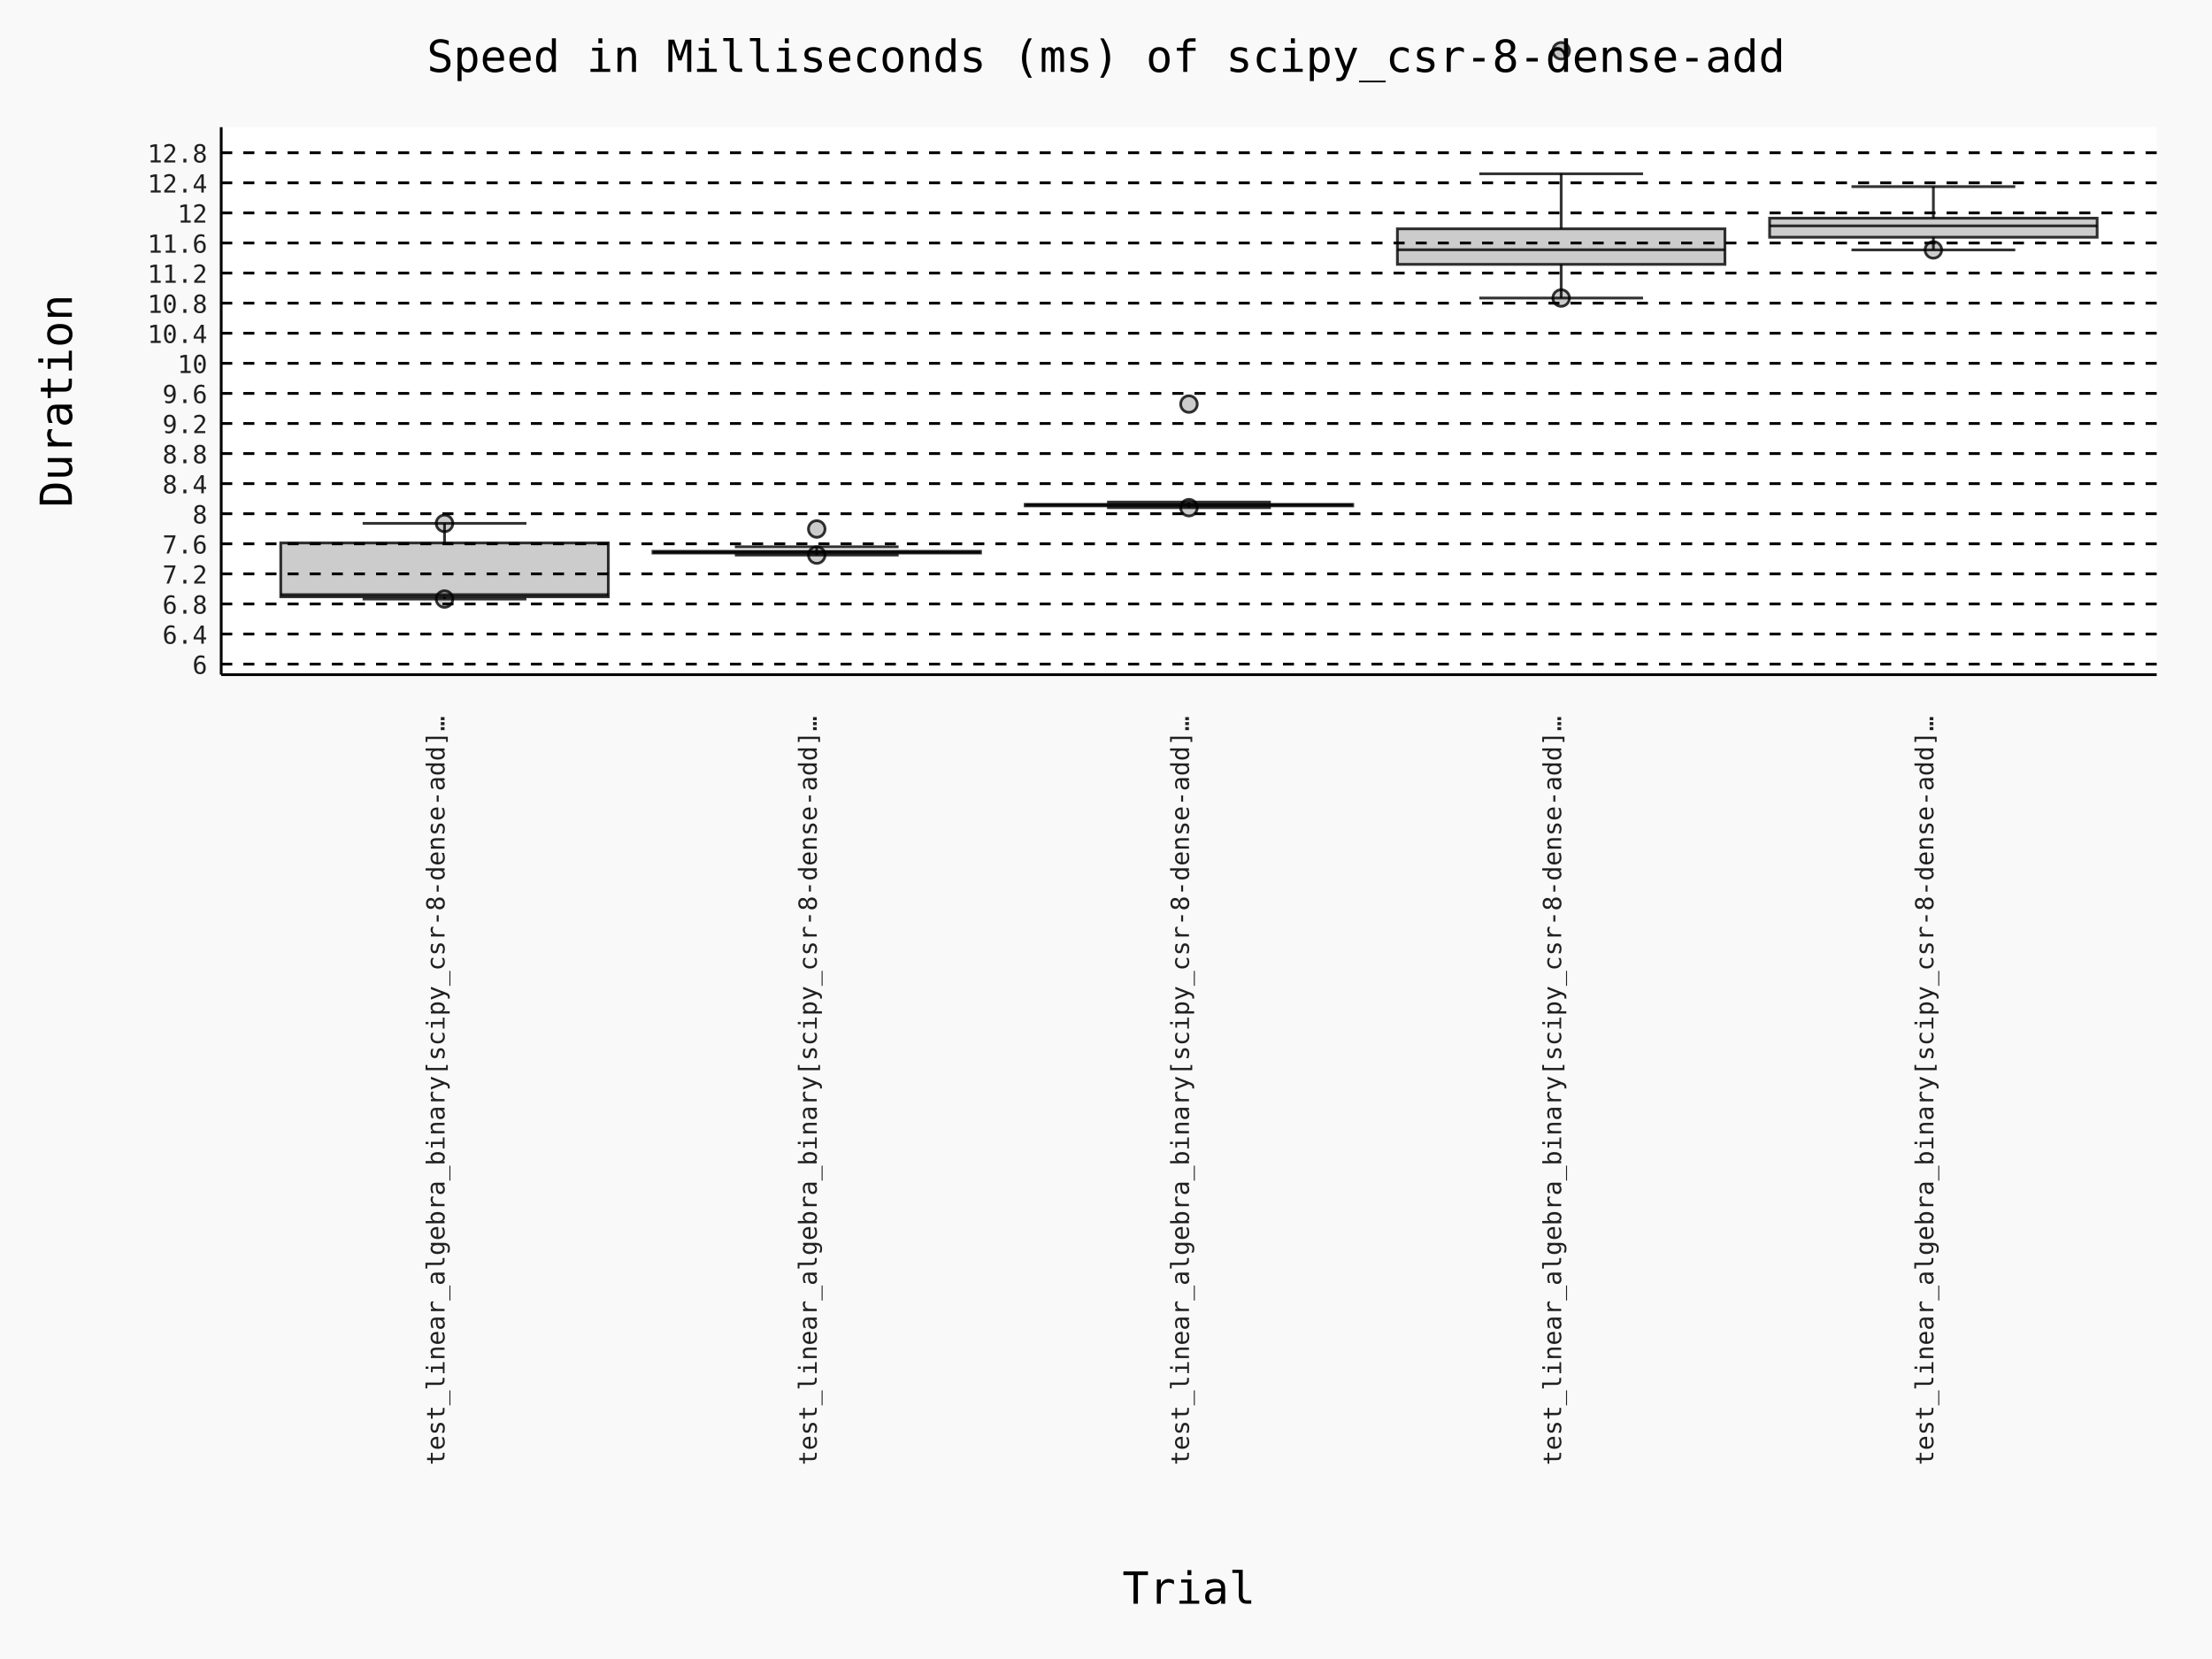
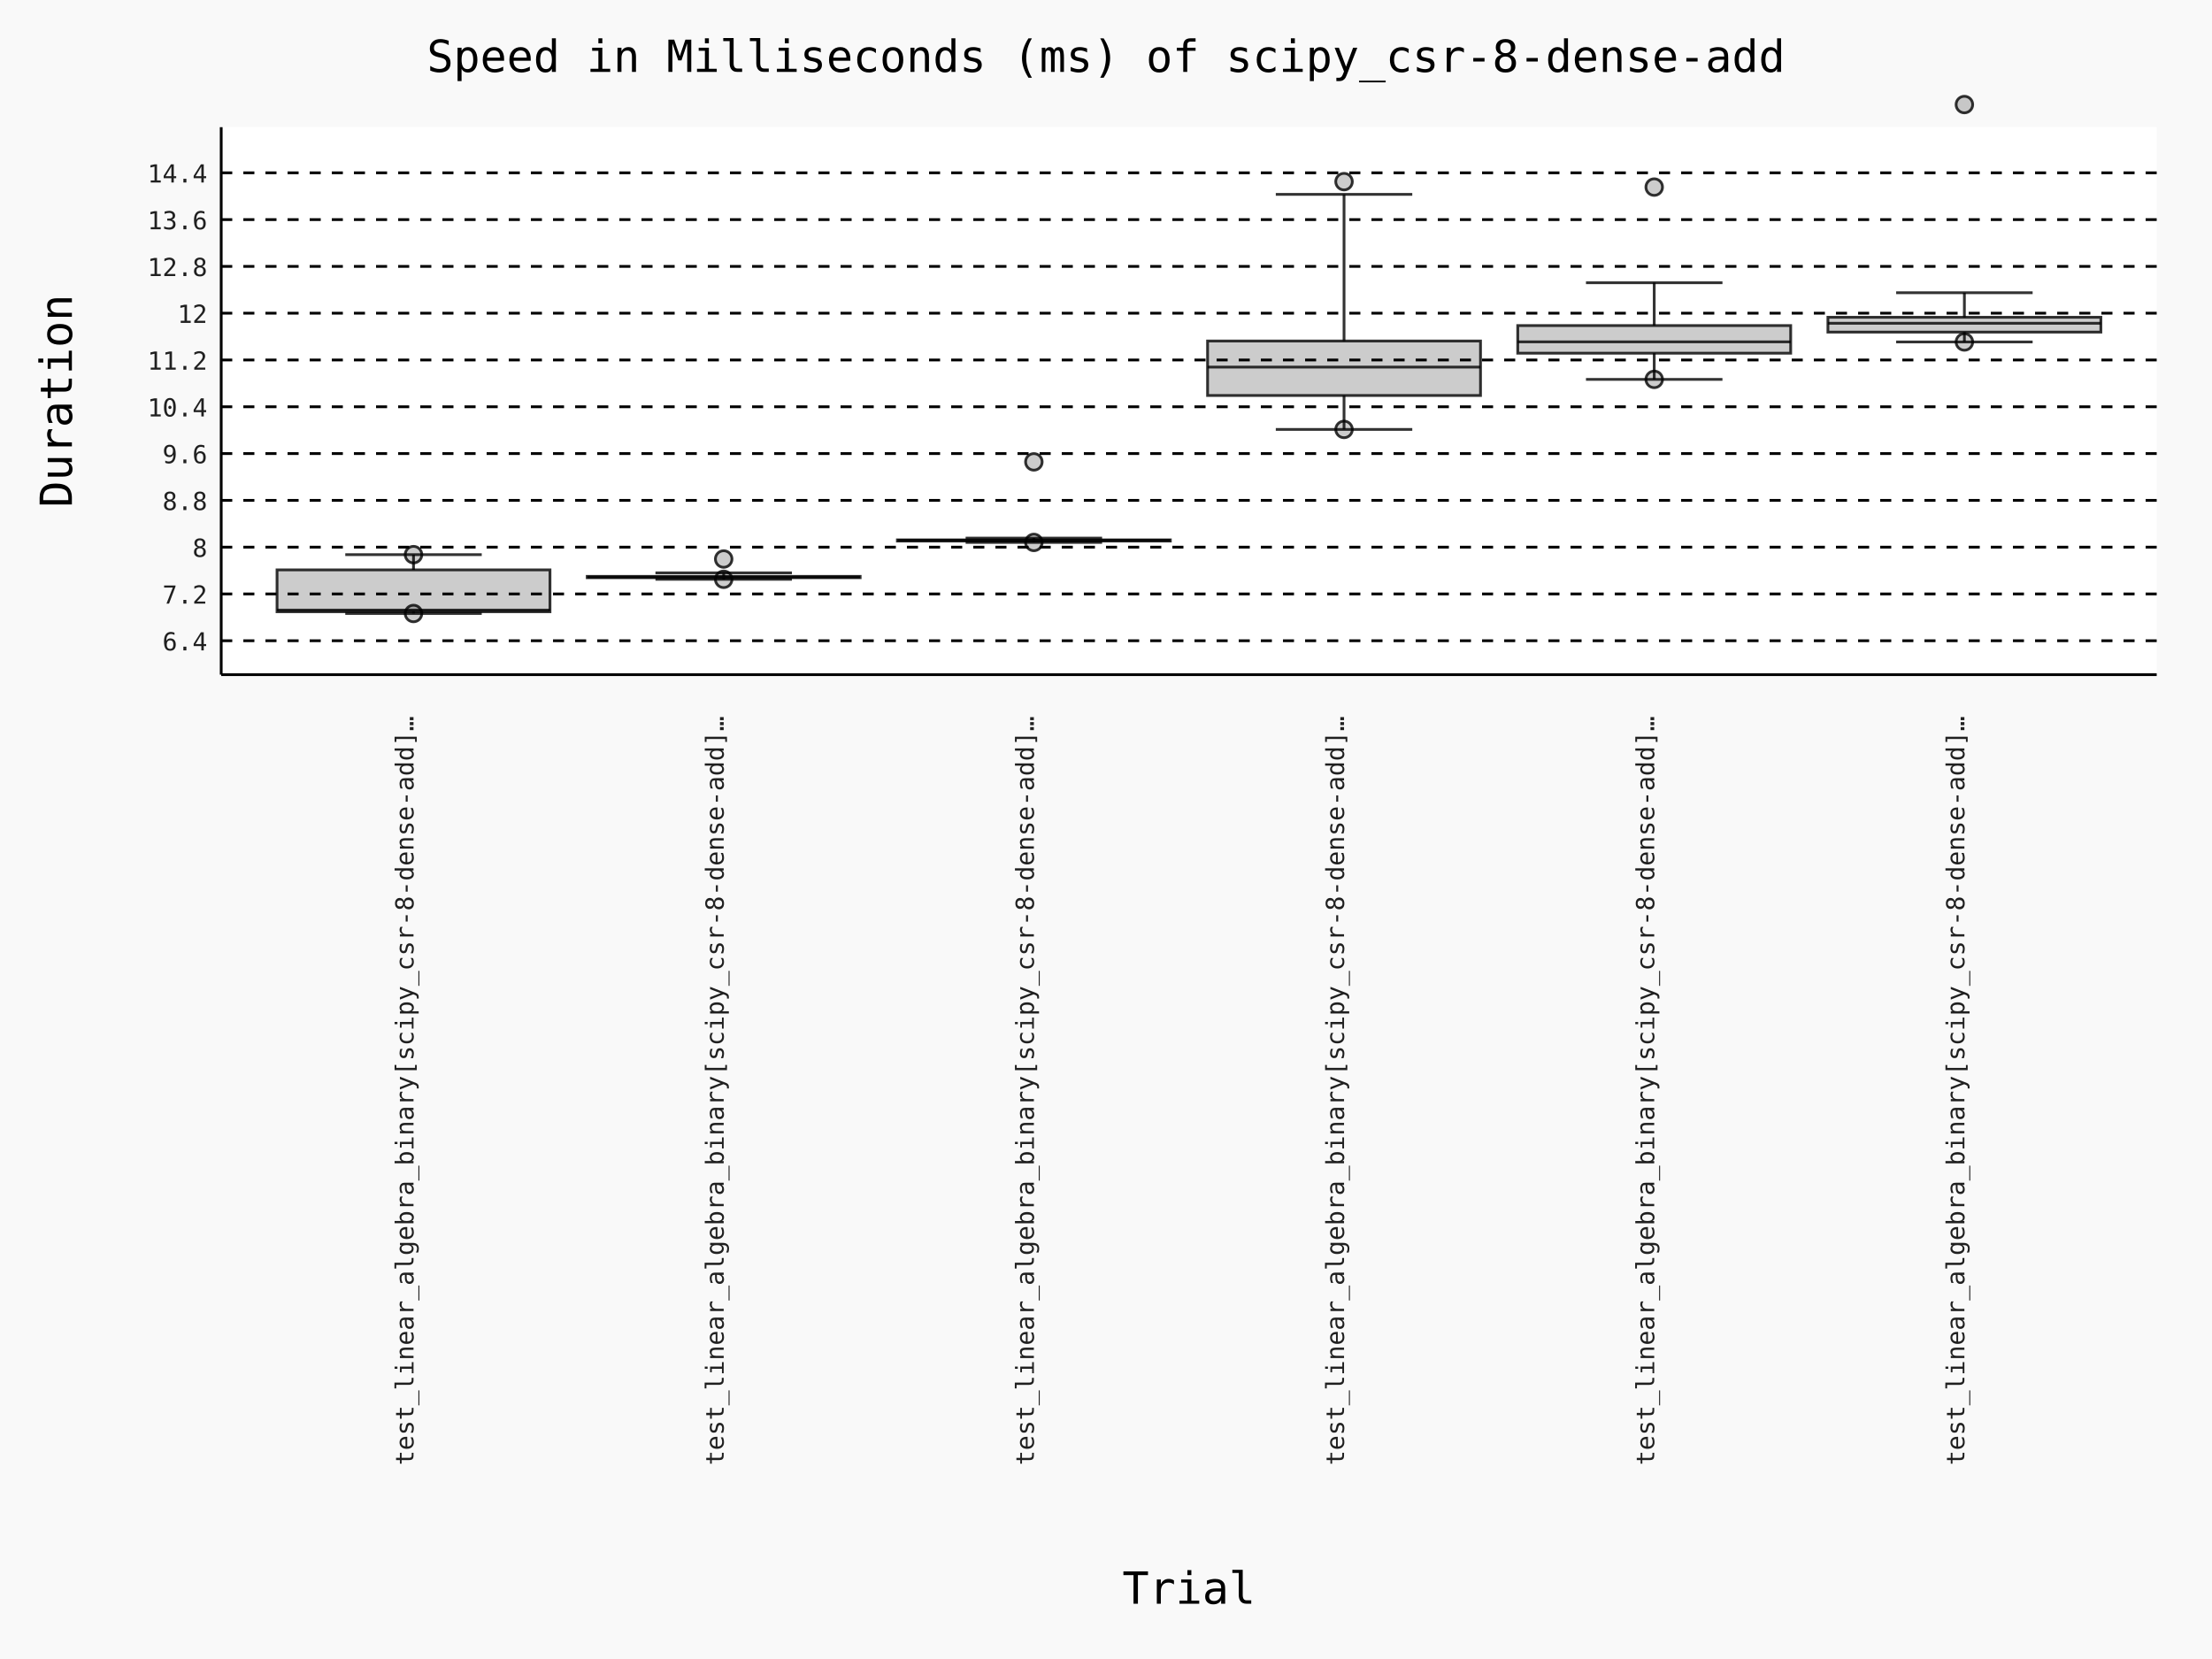
- <svg xmlns="http://www.w3.org/2000/svg" id="chart-2bfce545-e74d-4751-9a75-4105f3dde9dd" class="pygal-chart" viewBox="0 0 800 600">
+ <svg xmlns="http://www.w3.org/2000/svg" id="chart-b280bdcf-bd0f-496b-8252-2ae30cdb4dbc" class="pygal-chart" viewBox="0 0 800 600">
  <defs>
-     <style type="text/css">#chart-2bfce545-e74d-4751-9a75-4105f3dde9dd{-webkit-user-select:none;-webkit-font-smoothing:antialiased;font-family:Consolas,"Deja Vu Sans Mono","Bitstream Vera Sans Mono","Courier New",monospace}#chart-2bfce545-e74d-4751-9a75-4105f3dde9dd .title{font-family:Consolas,"Deja Vu Sans Mono","Bitstream Vera Sans Mono","Courier New",monospace;font-size:16px}#chart-2bfce545-e74d-4751-9a75-4105f3dde9dd .legends .legend text{font-family:Consolas,"Deja Vu Sans Mono","Bitstream Vera Sans Mono","Courier New",monospace;font-size:14px}#chart-2bfce545-e74d-4751-9a75-4105f3dde9dd .axis text{font-family:Consolas,"Deja Vu Sans Mono","Bitstream Vera Sans Mono","Courier New",monospace;font-size:10px}#chart-2bfce545-e74d-4751-9a75-4105f3dde9dd .axis text.major{font-family:Consolas,"Deja Vu Sans Mono","Bitstream Vera Sans Mono","Courier New",monospace;font-size:10px}#chart-2bfce545-e74d-4751-9a75-4105f3dde9dd .text-overlay text.value{font-family:Consolas,"Deja Vu Sans Mono","Bitstream Vera Sans Mono","Courier New",monospace;font-size:16px}#chart-2bfce545-e74d-4751-9a75-4105f3dde9dd .text-overlay text.label{font-family:Consolas,"Deja Vu Sans Mono","Bitstream Vera Sans Mono","Courier New",monospace;font-size:10px}#chart-2bfce545-e74d-4751-9a75-4105f3dde9dd .tooltip{font-family:Consolas,"Deja Vu Sans Mono","Bitstream Vera Sans Mono","Courier New",monospace;font-size:14px}#chart-2bfce545-e74d-4751-9a75-4105f3dde9dd text.no_data{font-family:Consolas,"Deja Vu Sans Mono","Bitstream Vera Sans Mono","Courier New",monospace;font-size:64px}
- #chart-2bfce545-e74d-4751-9a75-4105f3dde9dd{background-color:rgba(249,249,249,1)}#chart-2bfce545-e74d-4751-9a75-4105f3dde9dd path,#chart-2bfce545-e74d-4751-9a75-4105f3dde9dd line,#chart-2bfce545-e74d-4751-9a75-4105f3dde9dd rect,#chart-2bfce545-e74d-4751-9a75-4105f3dde9dd circle{-webkit-transition:150ms;-moz-transition:150ms;transition:150ms}#chart-2bfce545-e74d-4751-9a75-4105f3dde9dd .graph &gt; .background{fill:rgba(249,249,249,1)}#chart-2bfce545-e74d-4751-9a75-4105f3dde9dd .plot &gt; .background{fill:rgba(255,255,255,1)}#chart-2bfce545-e74d-4751-9a75-4105f3dde9dd .graph{fill:rgba(0,0,0,.87)}#chart-2bfce545-e74d-4751-9a75-4105f3dde9dd text.no_data{fill:rgba(0,0,0,1)}#chart-2bfce545-e74d-4751-9a75-4105f3dde9dd .title{fill:rgba(0,0,0,1)}#chart-2bfce545-e74d-4751-9a75-4105f3dde9dd .legends .legend text{fill:rgba(0,0,0,.87)}#chart-2bfce545-e74d-4751-9a75-4105f3dde9dd .legends .legend:hover text{fill:rgba(0,0,0,1)}#chart-2bfce545-e74d-4751-9a75-4105f3dde9dd .axis .line{stroke:rgba(0,0,0,1)}#chart-2bfce545-e74d-4751-9a75-4105f3dde9dd .axis .guide.line{stroke:rgba(0,0,0,.54)}#chart-2bfce545-e74d-4751-9a75-4105f3dde9dd .axis .major.line{stroke:rgba(0,0,0,.87)}#chart-2bfce545-e74d-4751-9a75-4105f3dde9dd .axis text.major{fill:rgba(0,0,0,1)}#chart-2bfce545-e74d-4751-9a75-4105f3dde9dd .axis.y .guides:hover .guide.line,#chart-2bfce545-e74d-4751-9a75-4105f3dde9dd .line-graph .axis.x .guides:hover .guide.line,#chart-2bfce545-e74d-4751-9a75-4105f3dde9dd .stackedline-graph .axis.x .guides:hover .guide.line,#chart-2bfce545-e74d-4751-9a75-4105f3dde9dd .xy-graph .axis.x .guides:hover .guide.line{stroke:rgba(0,0,0,1)}#chart-2bfce545-e74d-4751-9a75-4105f3dde9dd .axis .guides:hover text{fill:rgba(0,0,0,1)}#chart-2bfce545-e74d-4751-9a75-4105f3dde9dd .reactive{fill-opacity:.7;stroke-opacity:.8;stroke-width:1}#chart-2bfce545-e74d-4751-9a75-4105f3dde9dd .ci{stroke:rgba(0,0,0,.87)}#chart-2bfce545-e74d-4751-9a75-4105f3dde9dd .reactive.active,#chart-2bfce545-e74d-4751-9a75-4105f3dde9dd .active .reactive{fill-opacity:.8;stroke-opacity:.9;stroke-width:4}#chart-2bfce545-e74d-4751-9a75-4105f3dde9dd .ci .reactive.active{stroke-width:1.5}#chart-2bfce545-e74d-4751-9a75-4105f3dde9dd .series text{fill:rgba(0,0,0,1)}#chart-2bfce545-e74d-4751-9a75-4105f3dde9dd .tooltip rect{fill:rgba(255,255,255,1);stroke:rgba(0,0,0,1);-webkit-transition:opacity 150ms;-moz-transition:opacity 150ms;transition:opacity 150ms}#chart-2bfce545-e74d-4751-9a75-4105f3dde9dd .tooltip .label{fill:rgba(0,0,0,.87)}#chart-2bfce545-e74d-4751-9a75-4105f3dde9dd .tooltip .label{fill:rgba(0,0,0,.87)}#chart-2bfce545-e74d-4751-9a75-4105f3dde9dd .tooltip .legend{font-size:.8em;fill:rgba(0,0,0,.54)}#chart-2bfce545-e74d-4751-9a75-4105f3dde9dd .tooltip .x_label{font-size:.6em;fill:rgba(0,0,0,1)}#chart-2bfce545-e74d-4751-9a75-4105f3dde9dd .tooltip .xlink{font-size:.5em;text-decoration:underline}#chart-2bfce545-e74d-4751-9a75-4105f3dde9dd .tooltip .value{font-size:1.5em}#chart-2bfce545-e74d-4751-9a75-4105f3dde9dd .bound{font-size:.5em}#chart-2bfce545-e74d-4751-9a75-4105f3dde9dd .max-value{font-size:.75em;fill:rgba(0,0,0,.54)}#chart-2bfce545-e74d-4751-9a75-4105f3dde9dd .map-element{fill:rgba(255,255,255,1);stroke:rgba(0,0,0,.54) !important}#chart-2bfce545-e74d-4751-9a75-4105f3dde9dd .map-element .reactive{fill-opacity:inherit;stroke-opacity:inherit}#chart-2bfce545-e74d-4751-9a75-4105f3dde9dd .color-0,#chart-2bfce545-e74d-4751-9a75-4105f3dde9dd .color-0 a:visited{stroke:#000000;fill:#000000}#chart-2bfce545-e74d-4751-9a75-4105f3dde9dd .color-1,#chart-2bfce545-e74d-4751-9a75-4105f3dde9dd .color-1 a:visited{stroke:#000000;fill:#000000}#chart-2bfce545-e74d-4751-9a75-4105f3dde9dd .color-2,#chart-2bfce545-e74d-4751-9a75-4105f3dde9dd .color-2 a:visited{stroke:#000000;fill:#000000}#chart-2bfce545-e74d-4751-9a75-4105f3dde9dd .color-3,#chart-2bfce545-e74d-4751-9a75-4105f3dde9dd .color-3 a:visited{stroke:#000000;fill:#000000}#chart-2bfce545-e74d-4751-9a75-4105f3dde9dd .color-4,#chart-2bfce545-e74d-4751-9a75-4105f3dde9dd .color-4 a:visited{stroke:#000000;fill:#000000}#chart-2bfce545-e74d-4751-9a75-4105f3dde9dd .text-overlay .color-0 text{fill:white}#chart-2bfce545-e74d-4751-9a75-4105f3dde9dd .text-overlay .color-1 text{fill:white}#chart-2bfce545-e74d-4751-9a75-4105f3dde9dd .text-overlay .color-2 text{fill:white}#chart-2bfce545-e74d-4751-9a75-4105f3dde9dd .text-overlay .color-3 text{fill:white}#chart-2bfce545-e74d-4751-9a75-4105f3dde9dd .text-overlay .color-4 text{fill:white}
- #chart-2bfce545-e74d-4751-9a75-4105f3dde9dd text.no_data{text-anchor:middle}#chart-2bfce545-e74d-4751-9a75-4105f3dde9dd .guide.line{fill:none}#chart-2bfce545-e74d-4751-9a75-4105f3dde9dd .centered{text-anchor:middle}#chart-2bfce545-e74d-4751-9a75-4105f3dde9dd .title{text-anchor:middle}#chart-2bfce545-e74d-4751-9a75-4105f3dde9dd .legends .legend text{fill-opacity:1}#chart-2bfce545-e74d-4751-9a75-4105f3dde9dd .axis.x text{text-anchor:middle}#chart-2bfce545-e74d-4751-9a75-4105f3dde9dd .axis.x:not(.web) text[transform]{text-anchor:start}#chart-2bfce545-e74d-4751-9a75-4105f3dde9dd .axis.x:not(.web) text[transform].backwards{text-anchor:end}#chart-2bfce545-e74d-4751-9a75-4105f3dde9dd .axis.y text{text-anchor:end}#chart-2bfce545-e74d-4751-9a75-4105f3dde9dd .axis.y text[transform].backwards{text-anchor:start}#chart-2bfce545-e74d-4751-9a75-4105f3dde9dd .axis.y2 text{text-anchor:start}#chart-2bfce545-e74d-4751-9a75-4105f3dde9dd .axis.y2 text[transform].backwards{text-anchor:end}#chart-2bfce545-e74d-4751-9a75-4105f3dde9dd .axis .guide.line{stroke-dasharray:4,4;stroke:black}#chart-2bfce545-e74d-4751-9a75-4105f3dde9dd .axis .major.guide.line{stroke-dasharray:6,6;stroke:black}#chart-2bfce545-e74d-4751-9a75-4105f3dde9dd .horizontal .axis.y .guide.line,#chart-2bfce545-e74d-4751-9a75-4105f3dde9dd .horizontal .axis.y2 .guide.line,#chart-2bfce545-e74d-4751-9a75-4105f3dde9dd .vertical .axis.x .guide.line{opacity:0}#chart-2bfce545-e74d-4751-9a75-4105f3dde9dd .horizontal .axis.always_show .guide.line,#chart-2bfce545-e74d-4751-9a75-4105f3dde9dd .vertical .axis.always_show .guide.line{opacity:1 !important}#chart-2bfce545-e74d-4751-9a75-4105f3dde9dd .axis.y .guides:hover .guide.line,#chart-2bfce545-e74d-4751-9a75-4105f3dde9dd .axis.y2 .guides:hover .guide.line,#chart-2bfce545-e74d-4751-9a75-4105f3dde9dd .axis.x .guides:hover .guide.line{opacity:1}#chart-2bfce545-e74d-4751-9a75-4105f3dde9dd .axis .guides:hover text{opacity:1}#chart-2bfce545-e74d-4751-9a75-4105f3dde9dd .nofill{fill:none}#chart-2bfce545-e74d-4751-9a75-4105f3dde9dd .subtle-fill{fill-opacity:.2}#chart-2bfce545-e74d-4751-9a75-4105f3dde9dd .dot{stroke-width:1px;fill-opacity:1;stroke-opacity:1}#chart-2bfce545-e74d-4751-9a75-4105f3dde9dd .dot.active{stroke-width:5px}#chart-2bfce545-e74d-4751-9a75-4105f3dde9dd .dot.negative{fill:transparent}#chart-2bfce545-e74d-4751-9a75-4105f3dde9dd text,#chart-2bfce545-e74d-4751-9a75-4105f3dde9dd tspan{stroke:none !important}#chart-2bfce545-e74d-4751-9a75-4105f3dde9dd .series text.active{opacity:1}#chart-2bfce545-e74d-4751-9a75-4105f3dde9dd .tooltip rect{fill-opacity:.95;stroke-width:.5}#chart-2bfce545-e74d-4751-9a75-4105f3dde9dd .tooltip text{fill-opacity:1}#chart-2bfce545-e74d-4751-9a75-4105f3dde9dd .showable{visibility:hidden}#chart-2bfce545-e74d-4751-9a75-4105f3dde9dd .showable.shown{visibility:visible}#chart-2bfce545-e74d-4751-9a75-4105f3dde9dd .gauge-background{fill:rgba(229,229,229,1);stroke:none}#chart-2bfce545-e74d-4751-9a75-4105f3dde9dd .bg-lines{stroke:rgba(249,249,249,1);stroke-width:2px}
+     <style type="text/css">#chart-b280bdcf-bd0f-496b-8252-2ae30cdb4dbc{-webkit-user-select:none;-webkit-font-smoothing:antialiased;font-family:Consolas,"Deja Vu Sans Mono","Bitstream Vera Sans Mono","Courier New",monospace}#chart-b280bdcf-bd0f-496b-8252-2ae30cdb4dbc .title{font-family:Consolas,"Deja Vu Sans Mono","Bitstream Vera Sans Mono","Courier New",monospace;font-size:16px}#chart-b280bdcf-bd0f-496b-8252-2ae30cdb4dbc .legends .legend text{font-family:Consolas,"Deja Vu Sans Mono","Bitstream Vera Sans Mono","Courier New",monospace;font-size:14px}#chart-b280bdcf-bd0f-496b-8252-2ae30cdb4dbc .axis text{font-family:Consolas,"Deja Vu Sans Mono","Bitstream Vera Sans Mono","Courier New",monospace;font-size:10px}#chart-b280bdcf-bd0f-496b-8252-2ae30cdb4dbc .axis text.major{font-family:Consolas,"Deja Vu Sans Mono","Bitstream Vera Sans Mono","Courier New",monospace;font-size:10px}#chart-b280bdcf-bd0f-496b-8252-2ae30cdb4dbc .text-overlay text.value{font-family:Consolas,"Deja Vu Sans Mono","Bitstream Vera Sans Mono","Courier New",monospace;font-size:16px}#chart-b280bdcf-bd0f-496b-8252-2ae30cdb4dbc .text-overlay text.label{font-family:Consolas,"Deja Vu Sans Mono","Bitstream Vera Sans Mono","Courier New",monospace;font-size:10px}#chart-b280bdcf-bd0f-496b-8252-2ae30cdb4dbc .tooltip{font-family:Consolas,"Deja Vu Sans Mono","Bitstream Vera Sans Mono","Courier New",monospace;font-size:14px}#chart-b280bdcf-bd0f-496b-8252-2ae30cdb4dbc text.no_data{font-family:Consolas,"Deja Vu Sans Mono","Bitstream Vera Sans Mono","Courier New",monospace;font-size:64px}
+ #chart-b280bdcf-bd0f-496b-8252-2ae30cdb4dbc{background-color:rgba(249,249,249,1)}#chart-b280bdcf-bd0f-496b-8252-2ae30cdb4dbc path,#chart-b280bdcf-bd0f-496b-8252-2ae30cdb4dbc line,#chart-b280bdcf-bd0f-496b-8252-2ae30cdb4dbc rect,#chart-b280bdcf-bd0f-496b-8252-2ae30cdb4dbc circle{-webkit-transition:150ms;-moz-transition:150ms;transition:150ms}#chart-b280bdcf-bd0f-496b-8252-2ae30cdb4dbc .graph &gt; .background{fill:rgba(249,249,249,1)}#chart-b280bdcf-bd0f-496b-8252-2ae30cdb4dbc .plot &gt; .background{fill:rgba(255,255,255,1)}#chart-b280bdcf-bd0f-496b-8252-2ae30cdb4dbc .graph{fill:rgba(0,0,0,.87)}#chart-b280bdcf-bd0f-496b-8252-2ae30cdb4dbc text.no_data{fill:rgba(0,0,0,1)}#chart-b280bdcf-bd0f-496b-8252-2ae30cdb4dbc .title{fill:rgba(0,0,0,1)}#chart-b280bdcf-bd0f-496b-8252-2ae30cdb4dbc .legends .legend text{fill:rgba(0,0,0,.87)}#chart-b280bdcf-bd0f-496b-8252-2ae30cdb4dbc .legends .legend:hover text{fill:rgba(0,0,0,1)}#chart-b280bdcf-bd0f-496b-8252-2ae30cdb4dbc .axis .line{stroke:rgba(0,0,0,1)}#chart-b280bdcf-bd0f-496b-8252-2ae30cdb4dbc .axis .guide.line{stroke:rgba(0,0,0,.54)}#chart-b280bdcf-bd0f-496b-8252-2ae30cdb4dbc .axis .major.line{stroke:rgba(0,0,0,.87)}#chart-b280bdcf-bd0f-496b-8252-2ae30cdb4dbc .axis text.major{fill:rgba(0,0,0,1)}#chart-b280bdcf-bd0f-496b-8252-2ae30cdb4dbc .axis.y .guides:hover .guide.line,#chart-b280bdcf-bd0f-496b-8252-2ae30cdb4dbc .line-graph .axis.x .guides:hover .guide.line,#chart-b280bdcf-bd0f-496b-8252-2ae30cdb4dbc .stackedline-graph .axis.x .guides:hover .guide.line,#chart-b280bdcf-bd0f-496b-8252-2ae30cdb4dbc .xy-graph .axis.x .guides:hover .guide.line{stroke:rgba(0,0,0,1)}#chart-b280bdcf-bd0f-496b-8252-2ae30cdb4dbc .axis .guides:hover text{fill:rgba(0,0,0,1)}#chart-b280bdcf-bd0f-496b-8252-2ae30cdb4dbc .reactive{fill-opacity:.7;stroke-opacity:.8;stroke-width:1}#chart-b280bdcf-bd0f-496b-8252-2ae30cdb4dbc .ci{stroke:rgba(0,0,0,.87)}#chart-b280bdcf-bd0f-496b-8252-2ae30cdb4dbc .reactive.active,#chart-b280bdcf-bd0f-496b-8252-2ae30cdb4dbc .active .reactive{fill-opacity:.8;stroke-opacity:.9;stroke-width:4}#chart-b280bdcf-bd0f-496b-8252-2ae30cdb4dbc .ci .reactive.active{stroke-width:1.5}#chart-b280bdcf-bd0f-496b-8252-2ae30cdb4dbc .series text{fill:rgba(0,0,0,1)}#chart-b280bdcf-bd0f-496b-8252-2ae30cdb4dbc .tooltip rect{fill:rgba(255,255,255,1);stroke:rgba(0,0,0,1);-webkit-transition:opacity 150ms;-moz-transition:opacity 150ms;transition:opacity 150ms}#chart-b280bdcf-bd0f-496b-8252-2ae30cdb4dbc .tooltip .label{fill:rgba(0,0,0,.87)}#chart-b280bdcf-bd0f-496b-8252-2ae30cdb4dbc .tooltip .label{fill:rgba(0,0,0,.87)}#chart-b280bdcf-bd0f-496b-8252-2ae30cdb4dbc .tooltip .legend{font-size:.8em;fill:rgba(0,0,0,.54)}#chart-b280bdcf-bd0f-496b-8252-2ae30cdb4dbc .tooltip .x_label{font-size:.6em;fill:rgba(0,0,0,1)}#chart-b280bdcf-bd0f-496b-8252-2ae30cdb4dbc .tooltip .xlink{font-size:.5em;text-decoration:underline}#chart-b280bdcf-bd0f-496b-8252-2ae30cdb4dbc .tooltip .value{font-size:1.5em}#chart-b280bdcf-bd0f-496b-8252-2ae30cdb4dbc .bound{font-size:.5em}#chart-b280bdcf-bd0f-496b-8252-2ae30cdb4dbc .max-value{font-size:.75em;fill:rgba(0,0,0,.54)}#chart-b280bdcf-bd0f-496b-8252-2ae30cdb4dbc .map-element{fill:rgba(255,255,255,1);stroke:rgba(0,0,0,.54) !important}#chart-b280bdcf-bd0f-496b-8252-2ae30cdb4dbc .map-element .reactive{fill-opacity:inherit;stroke-opacity:inherit}#chart-b280bdcf-bd0f-496b-8252-2ae30cdb4dbc .color-0,#chart-b280bdcf-bd0f-496b-8252-2ae30cdb4dbc .color-0 a:visited{stroke:#000000;fill:#000000}#chart-b280bdcf-bd0f-496b-8252-2ae30cdb4dbc .color-1,#chart-b280bdcf-bd0f-496b-8252-2ae30cdb4dbc .color-1 a:visited{stroke:#000000;fill:#000000}#chart-b280bdcf-bd0f-496b-8252-2ae30cdb4dbc .color-2,#chart-b280bdcf-bd0f-496b-8252-2ae30cdb4dbc .color-2 a:visited{stroke:#000000;fill:#000000}#chart-b280bdcf-bd0f-496b-8252-2ae30cdb4dbc .color-3,#chart-b280bdcf-bd0f-496b-8252-2ae30cdb4dbc .color-3 a:visited{stroke:#000000;fill:#000000}#chart-b280bdcf-bd0f-496b-8252-2ae30cdb4dbc .color-4,#chart-b280bdcf-bd0f-496b-8252-2ae30cdb4dbc .color-4 a:visited{stroke:#000000;fill:#000000}#chart-b280bdcf-bd0f-496b-8252-2ae30cdb4dbc .color-5,#chart-b280bdcf-bd0f-496b-8252-2ae30cdb4dbc .color-5 a:visited{stroke:#000000;fill:#000000}#chart-b280bdcf-bd0f-496b-8252-2ae30cdb4dbc .text-overlay .color-0 text{fill:white}#chart-b280bdcf-bd0f-496b-8252-2ae30cdb4dbc .text-overlay .color-1 text{fill:white}#chart-b280bdcf-bd0f-496b-8252-2ae30cdb4dbc .text-overlay .color-2 text{fill:white}#chart-b280bdcf-bd0f-496b-8252-2ae30cdb4dbc .text-overlay .color-3 text{fill:white}#chart-b280bdcf-bd0f-496b-8252-2ae30cdb4dbc .text-overlay .color-4 text{fill:white}#chart-b280bdcf-bd0f-496b-8252-2ae30cdb4dbc .text-overlay .color-5 text{fill:white}
+ #chart-b280bdcf-bd0f-496b-8252-2ae30cdb4dbc text.no_data{text-anchor:middle}#chart-b280bdcf-bd0f-496b-8252-2ae30cdb4dbc .guide.line{fill:none}#chart-b280bdcf-bd0f-496b-8252-2ae30cdb4dbc .centered{text-anchor:middle}#chart-b280bdcf-bd0f-496b-8252-2ae30cdb4dbc .title{text-anchor:middle}#chart-b280bdcf-bd0f-496b-8252-2ae30cdb4dbc .legends .legend text{fill-opacity:1}#chart-b280bdcf-bd0f-496b-8252-2ae30cdb4dbc .axis.x text{text-anchor:middle}#chart-b280bdcf-bd0f-496b-8252-2ae30cdb4dbc .axis.x:not(.web) text[transform]{text-anchor:start}#chart-b280bdcf-bd0f-496b-8252-2ae30cdb4dbc .axis.x:not(.web) text[transform].backwards{text-anchor:end}#chart-b280bdcf-bd0f-496b-8252-2ae30cdb4dbc .axis.y text{text-anchor:end}#chart-b280bdcf-bd0f-496b-8252-2ae30cdb4dbc .axis.y text[transform].backwards{text-anchor:start}#chart-b280bdcf-bd0f-496b-8252-2ae30cdb4dbc .axis.y2 text{text-anchor:start}#chart-b280bdcf-bd0f-496b-8252-2ae30cdb4dbc .axis.y2 text[transform].backwards{text-anchor:end}#chart-b280bdcf-bd0f-496b-8252-2ae30cdb4dbc .axis .guide.line{stroke-dasharray:4,4;stroke:black}#chart-b280bdcf-bd0f-496b-8252-2ae30cdb4dbc .axis .major.guide.line{stroke-dasharray:6,6;stroke:black}#chart-b280bdcf-bd0f-496b-8252-2ae30cdb4dbc .horizontal .axis.y .guide.line,#chart-b280bdcf-bd0f-496b-8252-2ae30cdb4dbc .horizontal .axis.y2 .guide.line,#chart-b280bdcf-bd0f-496b-8252-2ae30cdb4dbc .vertical .axis.x .guide.line{opacity:0}#chart-b280bdcf-bd0f-496b-8252-2ae30cdb4dbc .horizontal .axis.always_show .guide.line,#chart-b280bdcf-bd0f-496b-8252-2ae30cdb4dbc .vertical .axis.always_show .guide.line{opacity:1 !important}#chart-b280bdcf-bd0f-496b-8252-2ae30cdb4dbc .axis.y .guides:hover .guide.line,#chart-b280bdcf-bd0f-496b-8252-2ae30cdb4dbc .axis.y2 .guides:hover .guide.line,#chart-b280bdcf-bd0f-496b-8252-2ae30cdb4dbc .axis.x .guides:hover .guide.line{opacity:1}#chart-b280bdcf-bd0f-496b-8252-2ae30cdb4dbc .axis .guides:hover text{opacity:1}#chart-b280bdcf-bd0f-496b-8252-2ae30cdb4dbc .nofill{fill:none}#chart-b280bdcf-bd0f-496b-8252-2ae30cdb4dbc .subtle-fill{fill-opacity:.2}#chart-b280bdcf-bd0f-496b-8252-2ae30cdb4dbc .dot{stroke-width:1px;fill-opacity:1;stroke-opacity:1}#chart-b280bdcf-bd0f-496b-8252-2ae30cdb4dbc .dot.active{stroke-width:5px}#chart-b280bdcf-bd0f-496b-8252-2ae30cdb4dbc .dot.negative{fill:transparent}#chart-b280bdcf-bd0f-496b-8252-2ae30cdb4dbc text,#chart-b280bdcf-bd0f-496b-8252-2ae30cdb4dbc tspan{stroke:none !important}#chart-b280bdcf-bd0f-496b-8252-2ae30cdb4dbc .series text.active{opacity:1}#chart-b280bdcf-bd0f-496b-8252-2ae30cdb4dbc .tooltip rect{fill-opacity:.95;stroke-width:.5}#chart-b280bdcf-bd0f-496b-8252-2ae30cdb4dbc .tooltip text{fill-opacity:1}#chart-b280bdcf-bd0f-496b-8252-2ae30cdb4dbc .showable{visibility:hidden}#chart-b280bdcf-bd0f-496b-8252-2ae30cdb4dbc .showable.shown{visibility:visible}#chart-b280bdcf-bd0f-496b-8252-2ae30cdb4dbc .gauge-background{fill:rgba(229,229,229,1);stroke:none}#chart-b280bdcf-bd0f-496b-8252-2ae30cdb4dbc .bg-lines{stroke:rgba(249,249,249,1);stroke-width:2px}
.tooltip .value{font-size:1em !important}.axis text{font-size:9px !important}</style>
  </defs>
  <g class="graph custombox-graph vertical">
    <rect x="0" y="0" width="800" height="600" class="background" />
    <g transform="translate(80, 46)" class="plot">
      <rect x="0" y="0" width="700.0" height="198.0" class="background" />
      <g class="axis y always_show">
        <path d="M0 198 h700" class="line" />
        <g class="guides">
-           <path d="M0 194.192 h700" class="guide line" />
-           <text x="-5" y="197.692" class="">6</text>
+           <path d="M0 185.731 h700" class="guide line" />
+           <text x="-5" y="189.231" class="">6.4</text>
        </g>
        <g class="guides">
-           <path d="M0 183.313 h700" class="guide line" />
-           <text x="-5" y="186.813" class="">6.4</text>
+           <path d="M0 168.808 h700" class="guide line" />
+           <text x="-5" y="172.308" class="">7.2</text>
        </g>
        <g class="guides">
-           <path d="M0 172.434 h700" class="guide line" />
-           <text x="-5" y="175.934" class="">6.8</text>
+           <path d="M0 151.885 h700" class="guide line" />
+           <text x="-5" y="155.385" class="">8</text>
        </g>
        <g class="guides">
-           <path d="M0 161.555 h700" class="guide line" />
-           <text x="-5" y="165.055" class="">7.2</text>
-         </g>
-         <g class="guides">
-           <path d="M0 150.676 h700" class="guide line" />
-           <text x="-5" y="154.176" class="">7.6</text>
-         </g>
-         <g class="guides">
-           <path d="M0 139.797 h700" class="guide line" />
-           <text x="-5" y="143.297" class="">8</text>
-         </g>
-         <g class="guides">
-           <path d="M0 128.918 h700" class="guide line" />
-           <text x="-5" y="132.418" class="">8.4</text>
+           <path d="M0 134.962 h700" class="guide line" />
+           <text x="-5" y="138.462" class="">8.8</text>
        </g>
        <g class="guides">
          <path d="M0 118.038 h700" class="guide line" />
-           <text x="-5" y="121.538" class="">8.8</text>
+           <text x="-5" y="121.538" class="">9.6</text>
        </g>
        <g class="guides">
-           <path d="M0 107.159 h700" class="guide line" />
-           <text x="-5" y="110.659" class="">9.2</text>
+           <path d="M0 101.115 h700" class="guide line" />
+           <text x="-5" y="104.615" class="">10.4</text>
        </g>
        <g class="guides">
-           <path d="M0 96.28 h700" class="guide line" />
-           <text x="-5" y="99.78" class="">9.6</text>
+           <path d="M0 84.192 h700" class="guide line" />
+           <text x="-5" y="87.692" class="">11.2</text>
        </g>
        <g class="guides">
-           <path d="M0 85.401 h700" class="guide line" />
-           <text x="-5" y="88.901" class="">10</text>
+           <path d="M0 67.269 h700" class="guide line" />
+           <text x="-5" y="70.769" class="">12</text>
        </g>
        <g class="guides">
-           <path d="M0 74.522 h700" class="guide line" />
-           <text x="-5" y="78.022" class="">10.4</text>
+           <path d="M0 50.346 h700" class="guide line" />
+           <text x="-5" y="53.846" class="">12.8</text>
        </g>
        <g class="guides">
-           <path d="M0 63.643 h700" class="guide line" />
-           <text x="-5" y="67.143" class="">10.8</text>
+           <path d="M0 33.423 h700" class="guide line" />
+           <text x="-5" y="36.923" class="">13.6</text>
        </g>
        <g class="guides">
-           <path d="M0 52.764 h700" class="guide line" />
-           <text x="-5" y="56.264" class="">11.2</text>
-         </g>
-         <g class="guides">
-           <path d="M0 41.885 h700" class="guide line" />
-           <text x="-5" y="45.385" class="">11.6</text>
-         </g>
-         <g class="guides">
-           <path d="M0 31.005 h700" class="guide line" />
-           <text x="-5" y="34.505" class="">12</text>
-         </g>
-         <g class="guides">
-           <path d="M0 20.126 h700" class="guide line" />
-           <text x="-5" y="23.626" class="">12.4</text>
-         </g>
-         <g class="guides">
-           <path d="M0 9.247 h700" class="guide line" />
-           <text x="-5" y="12.747" class="">12.8</text>
+           <path d="M0 16.5 h700" class="guide line" />
+           <text x="-5" y="20.0" class="">14.4</text>
        </g>
      </g>
      <g class="axis x">
        <path d="M0 0 v198" class="line" />
        <g class="guides">
-           <path d="M80.769 0 v198" class="guide line" />
-           <text x="80.769" y="213.0" class="backwards" transform="rotate(270 80.76923 213)">test_linear_algebra_binary[scipy_csr-8-dense-add]…</text>
+           <path d="M69.551 0 v198" class="guide line" />
+           <text x="69.551" y="213.0" class="backwards" transform="rotate(270 69.55128 213)">test_linear_algebra_binary[scipy_csr-8-dense-add]…</text>
        </g>
        <g class="guides">
-           <path d="M215.385 0 v198" class="guide line" />
-           <text x="215.385" y="213.0" class="backwards" transform="rotate(270 215.3846 213)">test_linear_algebra_binary[scipy_csr-8-dense-add]…</text>
+           <path d="M181.731 0 v198" class="guide line" />
+           <text x="181.731" y="213.0" class="backwards" transform="rotate(270 181.7308 213)">test_linear_algebra_binary[scipy_csr-8-dense-add]…</text>
        </g>
        <g class="guides">
-           <path d="M350 0 v198" class="guide line" />
-           <text x="350.0" y="213.0" class="backwards" transform="rotate(270 350 213)">test_linear_algebra_binary[scipy_csr-8-dense-add]…</text>
+           <path d="M293.91 0 v198" class="guide line" />
+           <text x="293.91" y="213.0" class="backwards" transform="rotate(270 293.9103 213)">test_linear_algebra_binary[scipy_csr-8-dense-add]…</text>
        </g>
        <g class="guides">
-           <path d="M484.615 0 v198" class="guide line" />
-           <text x="484.615" y="213.0" class="backwards" transform="rotate(270 484.6154 213)">test_linear_algebra_binary[scipy_csr-8-dense-add]…</text>
+           <path d="M406.09 0 v198" class="guide line" />
+           <text x="406.09" y="213.0" class="backwards" transform="rotate(270 406.0897 213)">test_linear_algebra_binary[scipy_csr-8-dense-add]…</text>
        </g>
        <g class="guides">
-           <path d="M619.231 0 v198" class="guide line" />
-           <text x="619.231" y="213.0" class="backwards" transform="rotate(270 619.2308 213)">test_linear_algebra_binary[scipy_csr-8-dense-add]…</text>
+           <path d="M518.269 0 v198" class="guide line" />
+           <text x="518.269" y="213.0" class="backwards" transform="rotate(270 518.2692 213)">test_linear_algebra_binary[scipy_csr-8-dense-add]…</text>
+         </g>
+         <g class="guides">
+           <path d="M630.449 0 v198" class="guide line" />
+           <text x="630.449" y="213.0" class="backwards" transform="rotate(270 630.4487 213)">test_linear_algebra_binary[scipy_csr-8-dense-add]…</text>
        </g>
      </g>
      <g class="series serie-0 color-0">
        <g class="boxes">
          <g class="box">
-             <path stroke-width="3" d="M51.154 170.65 L110.385 170.65" class="reactive tooltip-trigger" />
-             <path stroke-width="3" d="M21.538 169.069 L140 169.069" class="reactive tooltip-trigger" />
-             <path stroke-width="3" d="M51.154 143.283 L110.385 143.283" class="reactive tooltip-trigger" />
-             <path stroke-width="2" d="M80.769 170.65 L80.769 169.835" class="reactive tooltip-trigger" />
-             <path stroke-width="2" d="M80.769 143.283 L80.769 150.363" class="reactive tooltip-trigger" />
-             <rect x="21.538" y="150.363" height="19.472" width="118.462" class="subtle-fill reactive tooltip-trigger" />
-             <circle cx="80.769" cy="170.65" r="3" class="subtle-fill reactive tooltip-trigger" />
-             <circle cx="80.769" cy="143.283" r="3" class="subtle-fill reactive tooltip-trigger" />
+             <path stroke-width="3" d="M44.872 175.881 L94.231 175.881" class="reactive tooltip-trigger" />
+             <path stroke-width="3" d="M20.192 174.652 L118.91 174.652" class="reactive tooltip-trigger" />
+             <path stroke-width="3" d="M44.872 154.596 L94.231 154.596" class="reactive tooltip-trigger" />
+             <path stroke-width="2" d="M69.551 175.881 L69.551 175.248" class="reactive tooltip-trigger" />
+             <path stroke-width="2" d="M69.551 154.596 L69.551 160.103" class="reactive tooltip-trigger" />
+             <rect x="20.192" y="160.103" height="15.145" width="98.718" class="subtle-fill reactive tooltip-trigger" />
+             <circle cx="69.551" cy="175.881" r="3" class="subtle-fill reactive tooltip-trigger" />
+             <circle cx="69.551" cy="154.596" r="3" class="subtle-fill reactive tooltip-trigger" />
          </g>
        </g>
      </g>
      <g class="series serie-1 color-1">
        <g class="boxes">
          <g class="box">
-             <path stroke-width="3" d="M185.769 154.749 L245 154.749" class="reactive tooltip-trigger" />
-             <path stroke-width="3" d="M156.154 153.711 L274.615 153.711" class="reactive tooltip-trigger" />
-             <path stroke-width="3" d="M185.769 151.751 L245 151.751" class="reactive tooltip-trigger" />
-             <path stroke-width="2" d="M215.385 154.749 L215.385 154.001" class="reactive tooltip-trigger" />
-             <path stroke-width="2" d="M215.385 151.751 L215.385 153.387" class="reactive tooltip-trigger" />
-             <rect x="156.154" y="153.387" height="0.613" width="118.462" class="subtle-fill reactive tooltip-trigger" />
-             <circle cx="215.385" cy="154.749" r="3" class="subtle-fill reactive tooltip-trigger" />
-             <circle cx="215.385" cy="145.319" r="3" class="subtle-fill reactive tooltip-trigger" />
+             <path stroke-width="3" d="M157.051 163.514 L206.41 163.514" class="reactive tooltip-trigger" />
+             <path stroke-width="3" d="M132.372 162.707 L231.09 162.707" class="reactive tooltip-trigger" />
+             <path stroke-width="3" d="M157.051 161.183 L206.41 161.183" class="reactive tooltip-trigger" />
+             <path stroke-width="2" d="M181.731 163.514 L181.731 162.932" class="reactive tooltip-trigger" />
+             <path stroke-width="2" d="M181.731 161.183 L181.731 162.455" class="reactive tooltip-trigger" />
+             <rect x="132.372" y="162.455" height="0.477" width="98.718" class="subtle-fill reactive tooltip-trigger" />
+             <circle cx="181.731" cy="163.514" r="3" class="subtle-fill reactive tooltip-trigger" />
+             <circle cx="181.731" cy="156.18" r="3" class="subtle-fill reactive tooltip-trigger" />
          </g>
        </g>
      </g>
      <g class="series serie-2 color-2">
        <g class="boxes">
          <g class="box">
-             <path stroke-width="3" d="M320.385 137.601 L379.615 137.601" class="reactive tooltip-trigger" />
-             <path stroke-width="3" d="M290.769 136.61 L409.231 136.61" class="reactive tooltip-trigger" />
-             <path stroke-width="3" d="M320.385 135.583 L379.615 135.583" class="reactive tooltip-trigger" />
-             <path stroke-width="2" d="M350 137.601 L350 136.962" class="reactive tooltip-trigger" />
-             <path stroke-width="2" d="M350 135.583 L350 136.415" class="reactive tooltip-trigger" />
-             <rect x="290.769" y="136.415" height="0.547" width="118.462" class="subtle-fill reactive tooltip-trigger" />
-             <circle cx="350.0" cy="137.601" r="3" class="subtle-fill reactive tooltip-trigger" />
-             <circle cx="350.0" cy="100.142" r="3" class="subtle-fill reactive tooltip-trigger" />
+             <path stroke-width="3" d="M269.231 150.177 L318.59 150.177" class="reactive tooltip-trigger" />
+             <path stroke-width="3" d="M244.551 149.406 L343.269 149.406" class="reactive tooltip-trigger" />
+             <path stroke-width="3" d="M269.231 148.607 L318.59 148.607" class="reactive tooltip-trigger" />
+             <path stroke-width="2" d="M293.91 150.177 L293.91 149.68" class="reactive tooltip-trigger" />
+             <path stroke-width="2" d="M293.91 148.607 L293.91 149.255" class="reactive tooltip-trigger" />
+             <rect x="244.551" y="149.255" height="0.425" width="98.718" class="subtle-fill reactive tooltip-trigger" />
+             <circle cx="293.91" cy="150.177" r="3" class="subtle-fill reactive tooltip-trigger" />
+             <circle cx="293.91" cy="121.042" r="3" class="subtle-fill reactive tooltip-trigger" />
          </g>
        </g>
      </g>
      <g class="series serie-3 color-3">
        <g class="boxes">
          <g class="box">
-             <path stroke-width="3" d="M455 61.787 L514.231 61.787" class="reactive tooltip-trigger" />
-             <path stroke-width="3" d="M425.385 44.329 L543.846 44.329" class="reactive tooltip-trigger" />
-             <path stroke-width="3" d="M455 16.851 L514.231 16.851" class="reactive tooltip-trigger" />
-             <path stroke-width="2" d="M484.615 61.787 L484.615 49.608" class="reactive tooltip-trigger" />
-             <path stroke-width="2" d="M484.615 16.851 L484.615 36.758" class="reactive tooltip-trigger" />
-             <rect x="425.385" y="36.758" height="12.851" width="118.462" class="subtle-fill reactive tooltip-trigger" />
-             <circle cx="484.615" cy="61.787" r="3" class="subtle-fill reactive tooltip-trigger" />
-             <circle cx="484.615" cy="-27.628" r="3" class="subtle-fill reactive tooltip-trigger" />
+             <path stroke-width="3" d="M381.41 109.307 L430.769 109.307" class="reactive tooltip-trigger" />
+             <path stroke-width="3" d="M356.731 86.765 L455.449 86.765" class="reactive tooltip-trigger" />
+             <path stroke-width="3" d="M381.41 24.295 L430.769 24.295" class="reactive tooltip-trigger" />
+             <path stroke-width="2" d="M406.09 109.307 L406.09 97.038" class="reactive tooltip-trigger" />
+             <path stroke-width="2" d="M406.09 24.295 L406.09 77.328" class="reactive tooltip-trigger" />
+             <rect x="356.731" y="77.328" height="19.71" width="98.718" class="subtle-fill reactive tooltip-trigger" />
+             <circle cx="406.09" cy="109.307" r="3" class="subtle-fill reactive tooltip-trigger" />
+             <circle cx="406.09" cy="19.694" r="3" class="subtle-fill reactive tooltip-trigger" />
          </g>
        </g>
      </g>
      <g class="series serie-4 color-4">
        <g class="boxes">
          <g class="box">
-             <path stroke-width="3" d="M589.615 44.379 L648.846 44.379" class="reactive tooltip-trigger" />
-             <path stroke-width="3" d="M560 35.69 L678.462 35.69" class="reactive tooltip-trigger" />
-             <path stroke-width="3" d="M589.615 21.492 L648.846 21.492" class="reactive tooltip-trigger" />
-             <path stroke-width="2" d="M619.231 44.379 L619.231 39.801" class="reactive tooltip-trigger" />
-             <path stroke-width="2" d="M619.231 21.492 L619.231 32.902" class="reactive tooltip-trigger" />
-             <rect x="560.0" y="32.902" height="6.899" width="118.462" class="subtle-fill reactive tooltip-trigger" />
-             <circle cx="619.231" cy="44.379" r="3" class="subtle-fill reactive tooltip-trigger" />
-             <circle cx="619.231" cy="-66.005" r="3" class="subtle-fill reactive tooltip-trigger" />
+             <path stroke-width="3" d="M493.59 91.21 L542.949 91.21" class="reactive tooltip-trigger" />
+             <path stroke-width="3" d="M468.91 77.632 L567.628 77.632" class="reactive tooltip-trigger" />
+             <path stroke-width="3" d="M493.59 56.26 L542.949 56.26" class="reactive tooltip-trigger" />
+             <path stroke-width="2" d="M518.269 91.21 L518.269 81.738" class="reactive tooltip-trigger" />
+             <path stroke-width="2" d="M518.269 56.26 L518.269 71.743" class="reactive tooltip-trigger" />
+             <rect x="468.91" y="71.743" height="9.995" width="98.718" class="subtle-fill reactive tooltip-trigger" />
+             <circle cx="518.269" cy="91.21" r="3" class="subtle-fill reactive tooltip-trigger" />
+             <circle cx="518.269" cy="21.665" r="3" class="subtle-fill reactive tooltip-trigger" />
+           </g>
+         </g>
+       </g>
+       <g class="series serie-5 color-5">
+         <g class="boxes">
+           <g class="box">
+             <path stroke-width="3" d="M605.769 77.671 L655.128 77.671" class="reactive tooltip-trigger" />
+             <path stroke-width="3" d="M581.09 70.912 L679.808 70.912" class="reactive tooltip-trigger" />
+             <path stroke-width="3" d="M605.769 59.87 L655.128 59.87" class="reactive tooltip-trigger" />
+             <path stroke-width="2" d="M630.449 77.671 L630.449 74.11" class="reactive tooltip-trigger" />
+             <path stroke-width="2" d="M630.449 59.87 L630.449 68.744" class="reactive tooltip-trigger" />
+             <rect x="581.09" y="68.744" height="5.366" width="98.718" class="subtle-fill reactive tooltip-trigger" />
+             <circle cx="630.449" cy="77.671" r="3" class="subtle-fill reactive tooltip-trigger" />
+             <circle cx="630.449" cy="-8.184" r="3" class="subtle-fill reactive tooltip-trigger" />
          </g>
        </g>
      </g>
    </g>
    <g class="titles">
      <text x="400.0" y="26" class="title plot_title">Speed in Milliseconds (ms) of scipy_csr-8-dense-add</text>
      <text x="430.0" y="580.0" class="title">Trial</text>
      <text x="0" y="171.0" class="title" transform="rotate(-90 0 145)">Duration</text>
    </g>
    <g transform="translate(80, 46)" class="plot overlay">
      <g class="series serie-0 color-0" />
      <g class="series serie-1 color-1" />
      <g class="series serie-2 color-2" />
      <g class="series serie-3 color-3" />
      <g class="series serie-4 color-4" />
+       <g class="series serie-5 color-5" />
    </g>
    <g transform="translate(80, 46)" class="plot text-overlay">
      <g class="series serie-0 color-0" />
      <g class="series serie-1 color-1" />
      <g class="series serie-2 color-2" />
      <g class="series serie-3 color-3" />
      <g class="series serie-4 color-4" />
+       <g class="series serie-5 color-5" />
    </g>
    <g transform="translate(80, 46)" class="plot tooltip-overlay">
      <g transform="translate(0 0)" style="opacity: 0" class="tooltip">
        <rect rx="0" ry="0" width="0" height="0" class="tooltip-box" />
        <g class="text" />
      </g>
    </g>
  </g>
</svg>
